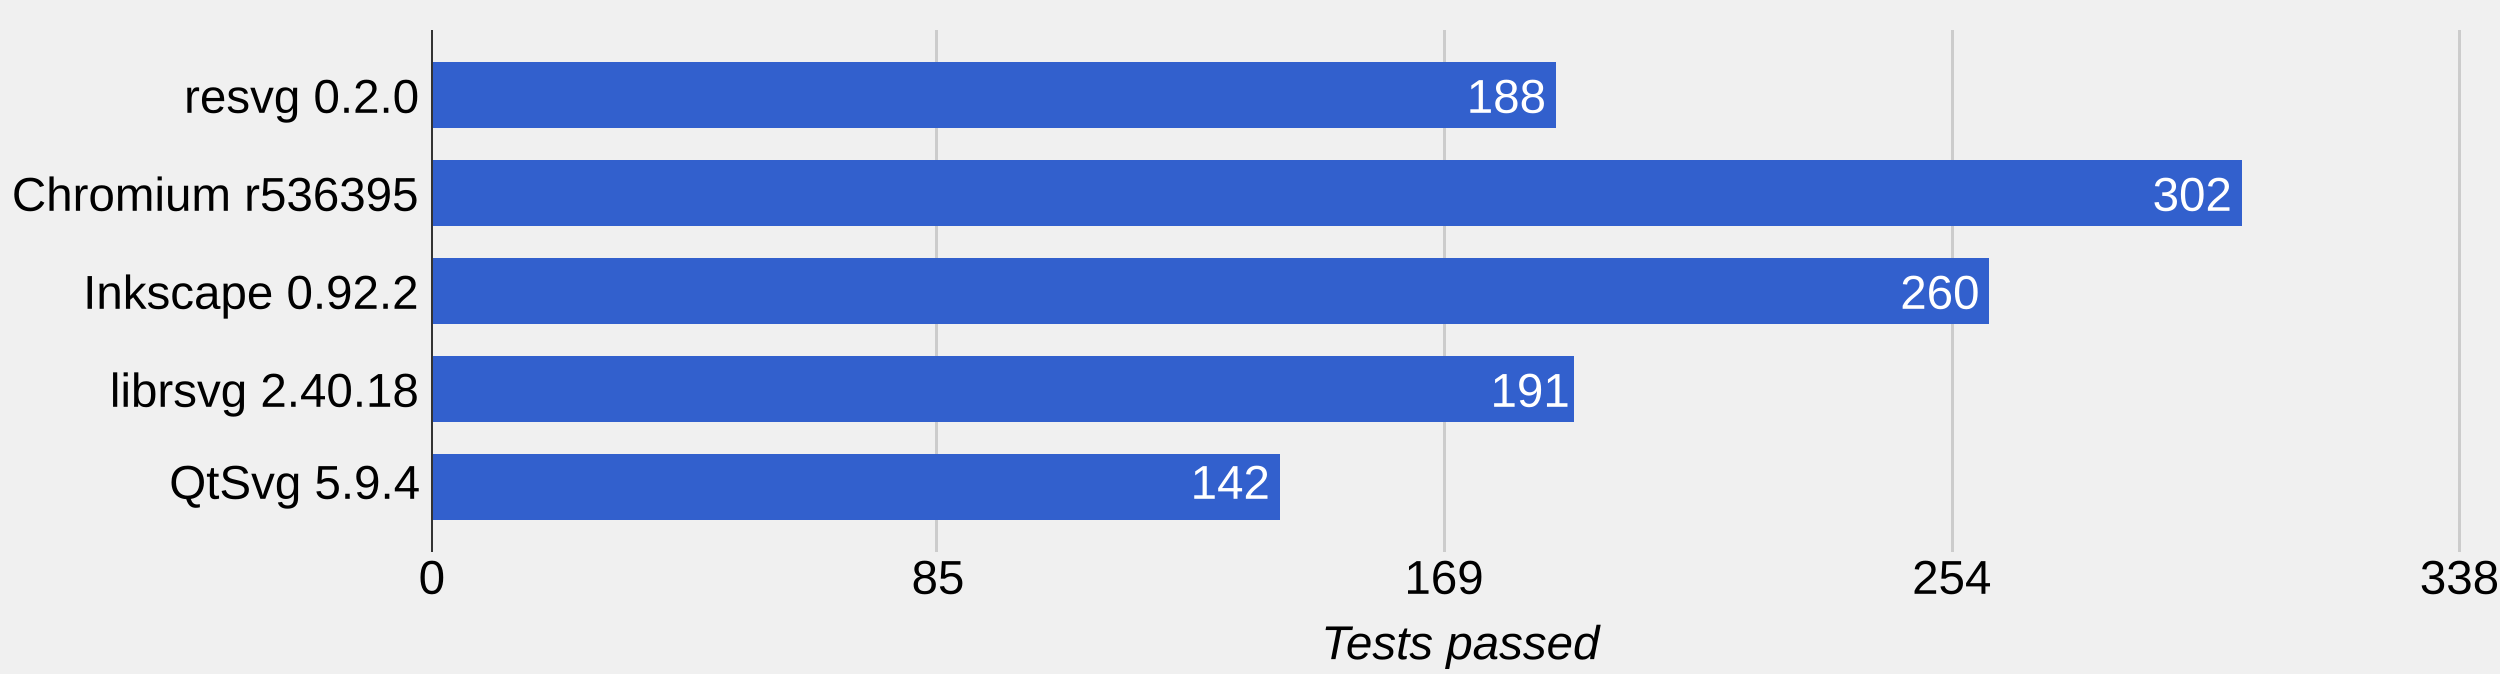
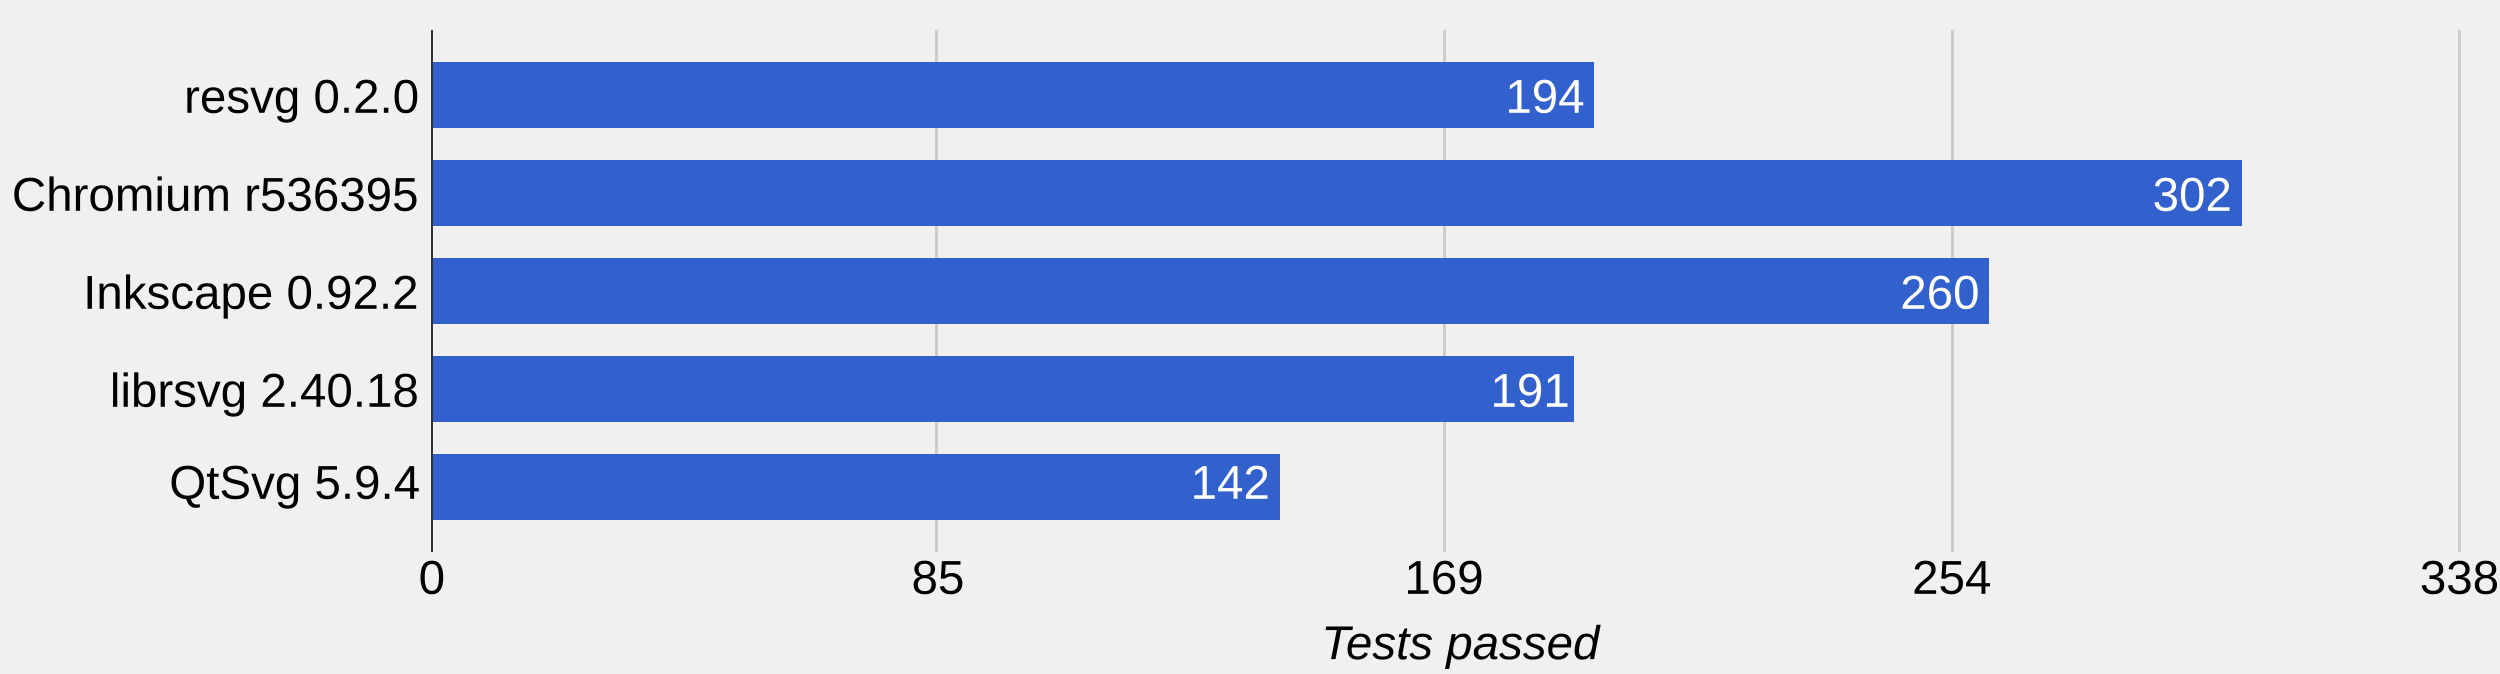
<svg xmlns="http://www.w3.org/2000/svg" height="227" shape-rendering="crispEdges" width="842">
  <text font-family="Arial" font-size="16" x="62" y="38">resvg 0.2.0</text>
  <text font-family="Arial" font-size="16" x="4" y="71">Chromium r536395</text>
  <text font-family="Arial" font-size="16" x="28" y="104">Inkscape 0.92.2</text>
  <text font-family="Arial" font-size="16" x="37" y="137">librsvg 2.40.18</text>
  <text font-family="Arial" font-size="16" x="57" y="168">QtSvg 5.9.4</text>
  <rect fill="#ccc" height="176" width="1" x="145" y="10" />
  <text fill="#000" font-family="Arial" font-size="16" x="141" y="200">0</text>
  <rect fill="#ccc" height="176" width="1" x="315" y="10" />
  <text fill="#000" font-family="Arial" font-size="16" x="307" y="200">85</text>
  <rect fill="#ccc" height="176" width="1" x="486" y="10" />
  <text fill="#000" font-family="Arial" font-size="16" x="473" y="200">169</text>
  <rect fill="#ccc" height="176" width="1" x="657" y="10" />
  <text fill="#000" font-family="Arial" font-size="16" x="644" y="200">254</text>
  <rect fill="#ccc" height="176" width="1" x="828" y="10" />
  <text fill="#000" font-family="Arial" font-size="16" x="815" y="200">338</text>
-   <rect fill="#3260cd" height="22" width="379" x="145" y="21" />
-   <text fill="#fff" font-family="Arial" font-size="16" x="494" y="38">188</text>
+   <rect fill="#3260cd" height="22" width="392" x="145" y="21" />
+   <text fill="#fff" font-family="Arial" font-size="16" x="507" y="38">194</text>
  <rect fill="#3260cd" height="22" width="610" x="145" y="54" />
  <text fill="#fff" font-family="Arial" font-size="16" x="725" y="71">302</text>
  <rect fill="#3260cd" height="22" width="525" x="145" y="87" />
  <text fill="#fff" font-family="Arial" font-size="16" x="640" y="104">260</text>
  <rect fill="#3260cd" height="22" width="385" x="145" y="120" />
  <text fill="#fff" font-family="Arial" font-size="16" x="502" y="137">191</text>
  <rect fill="#3260cd" height="22" width="286" x="145" y="153" />
  <text fill="#fff" font-family="Arial" font-size="16" x="401" y="168">142</text>
  <rect fill="#333" height="176" width="1" x="145" y="10" />
  <text font-family="Arial" font-size="16" font-style="italic" x="445" y="222">Tests passed</text>
</svg>
